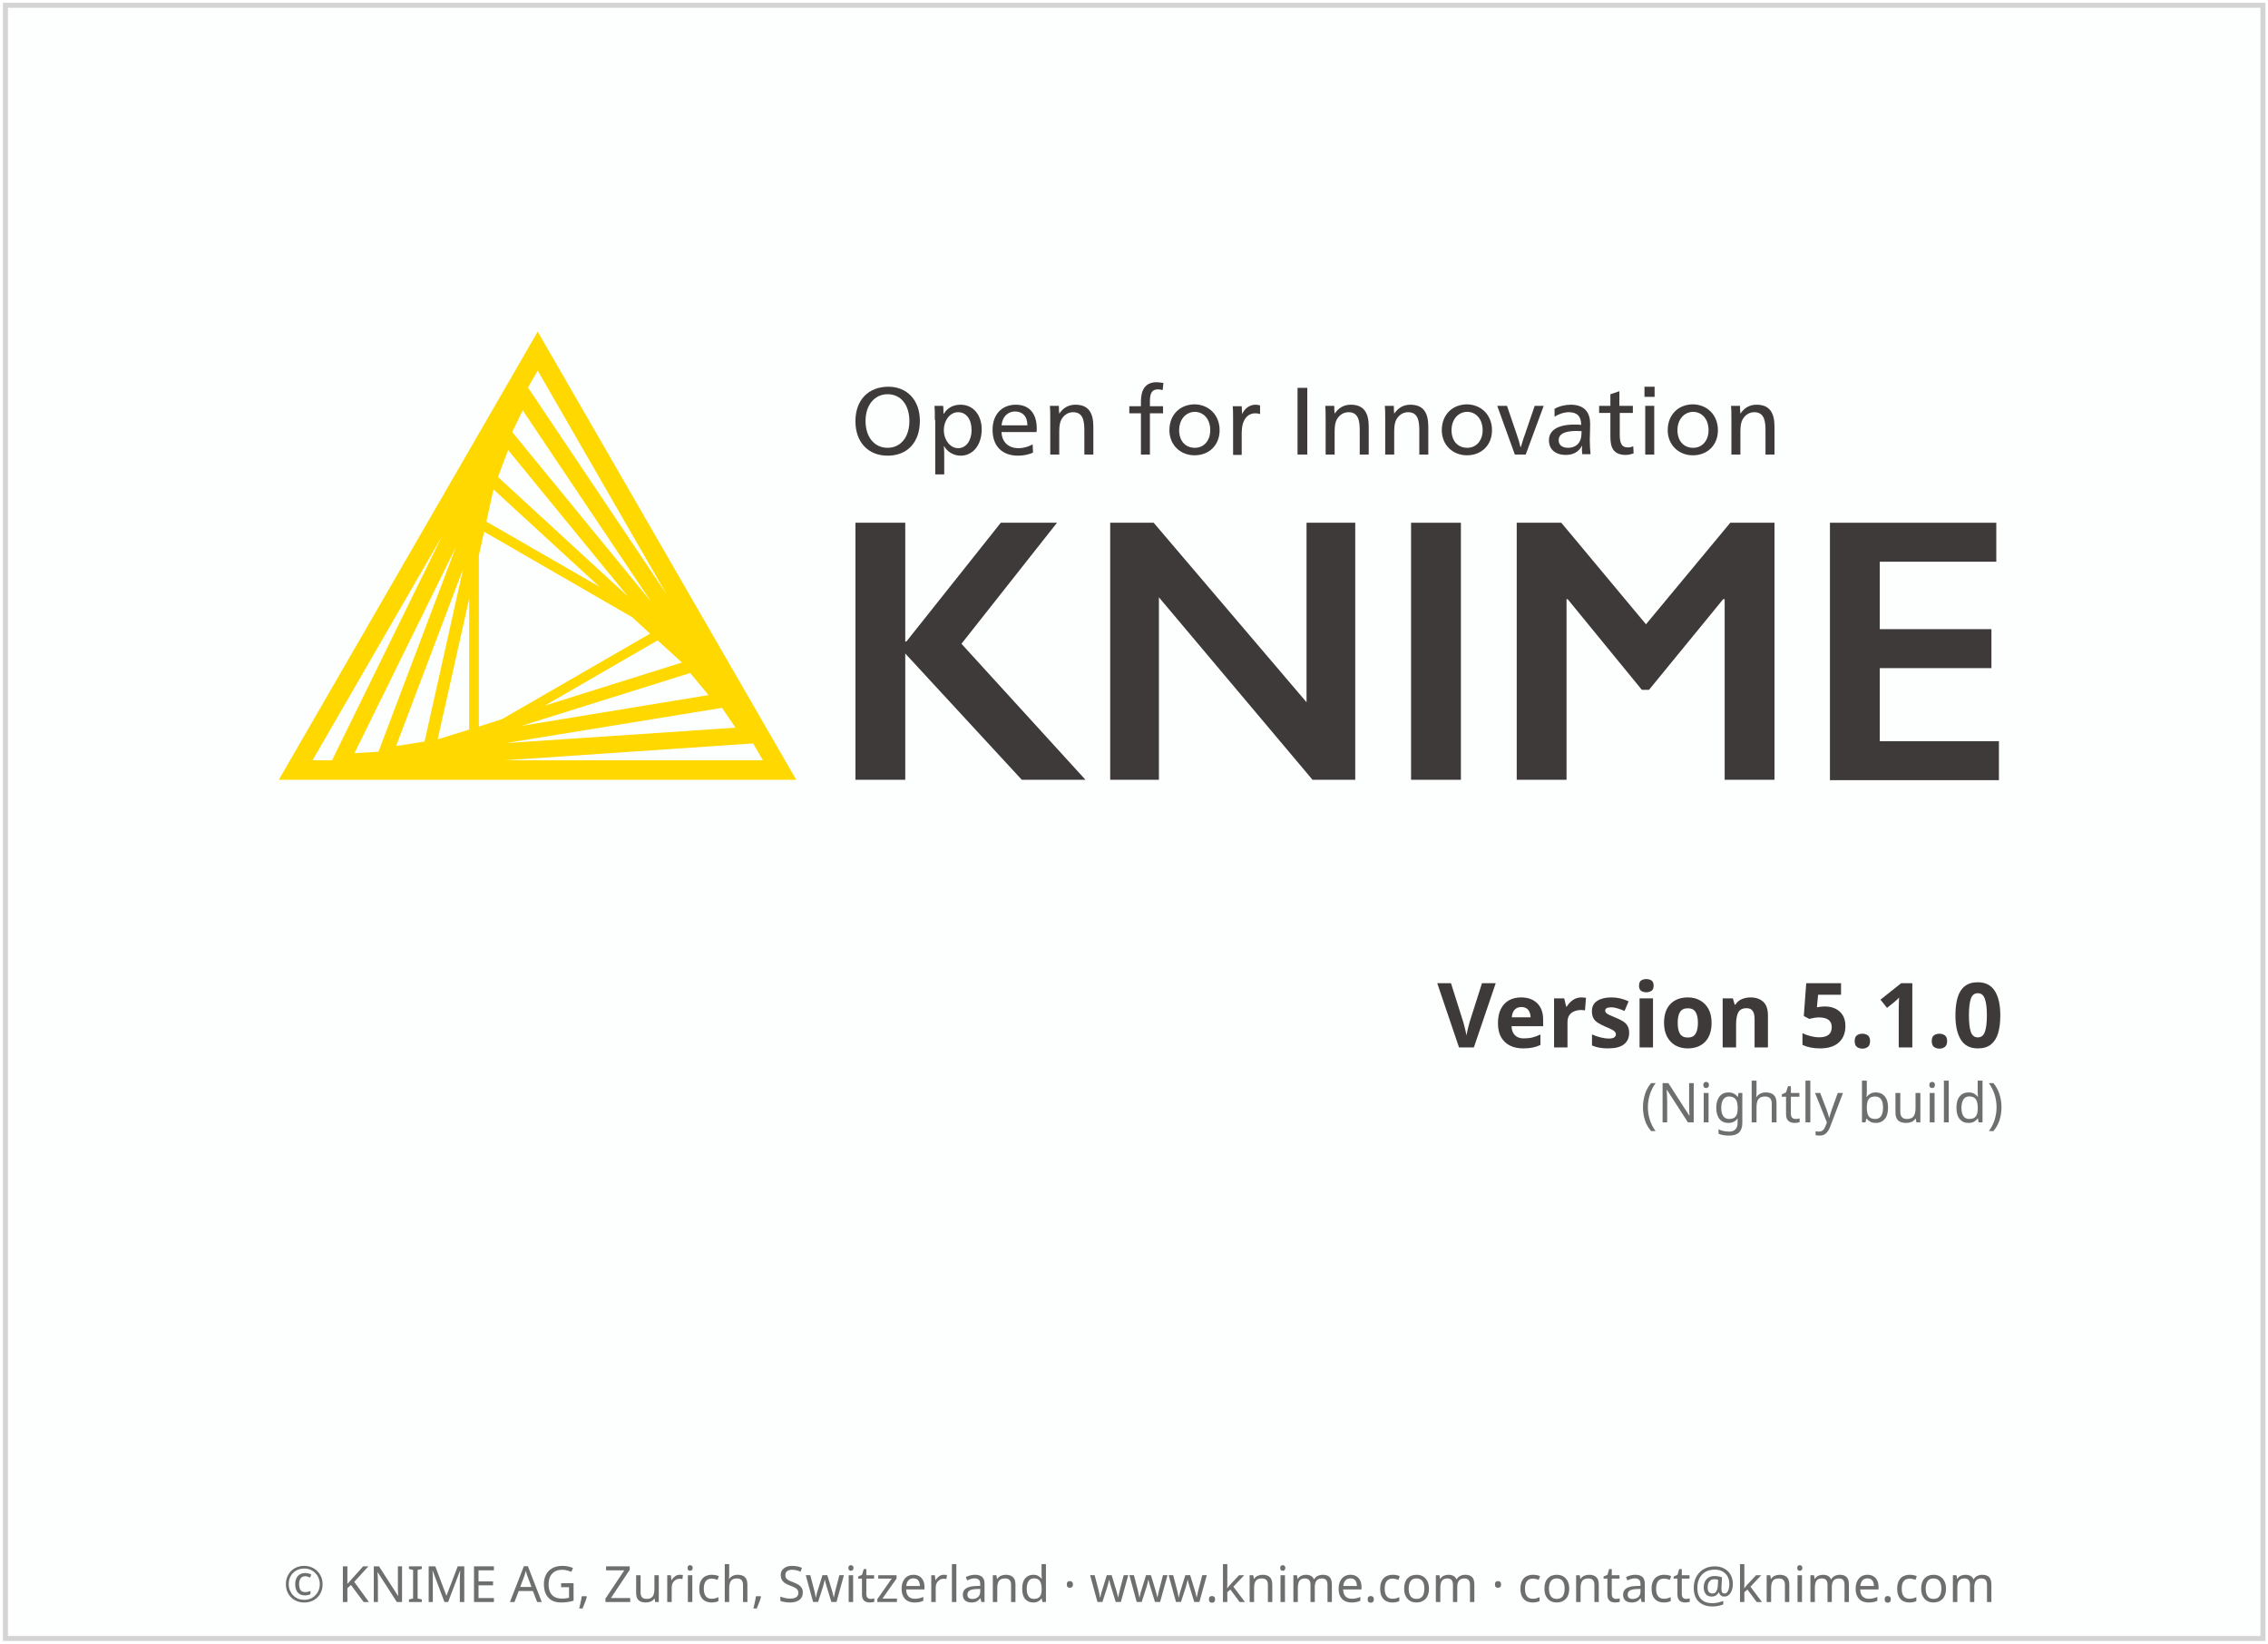
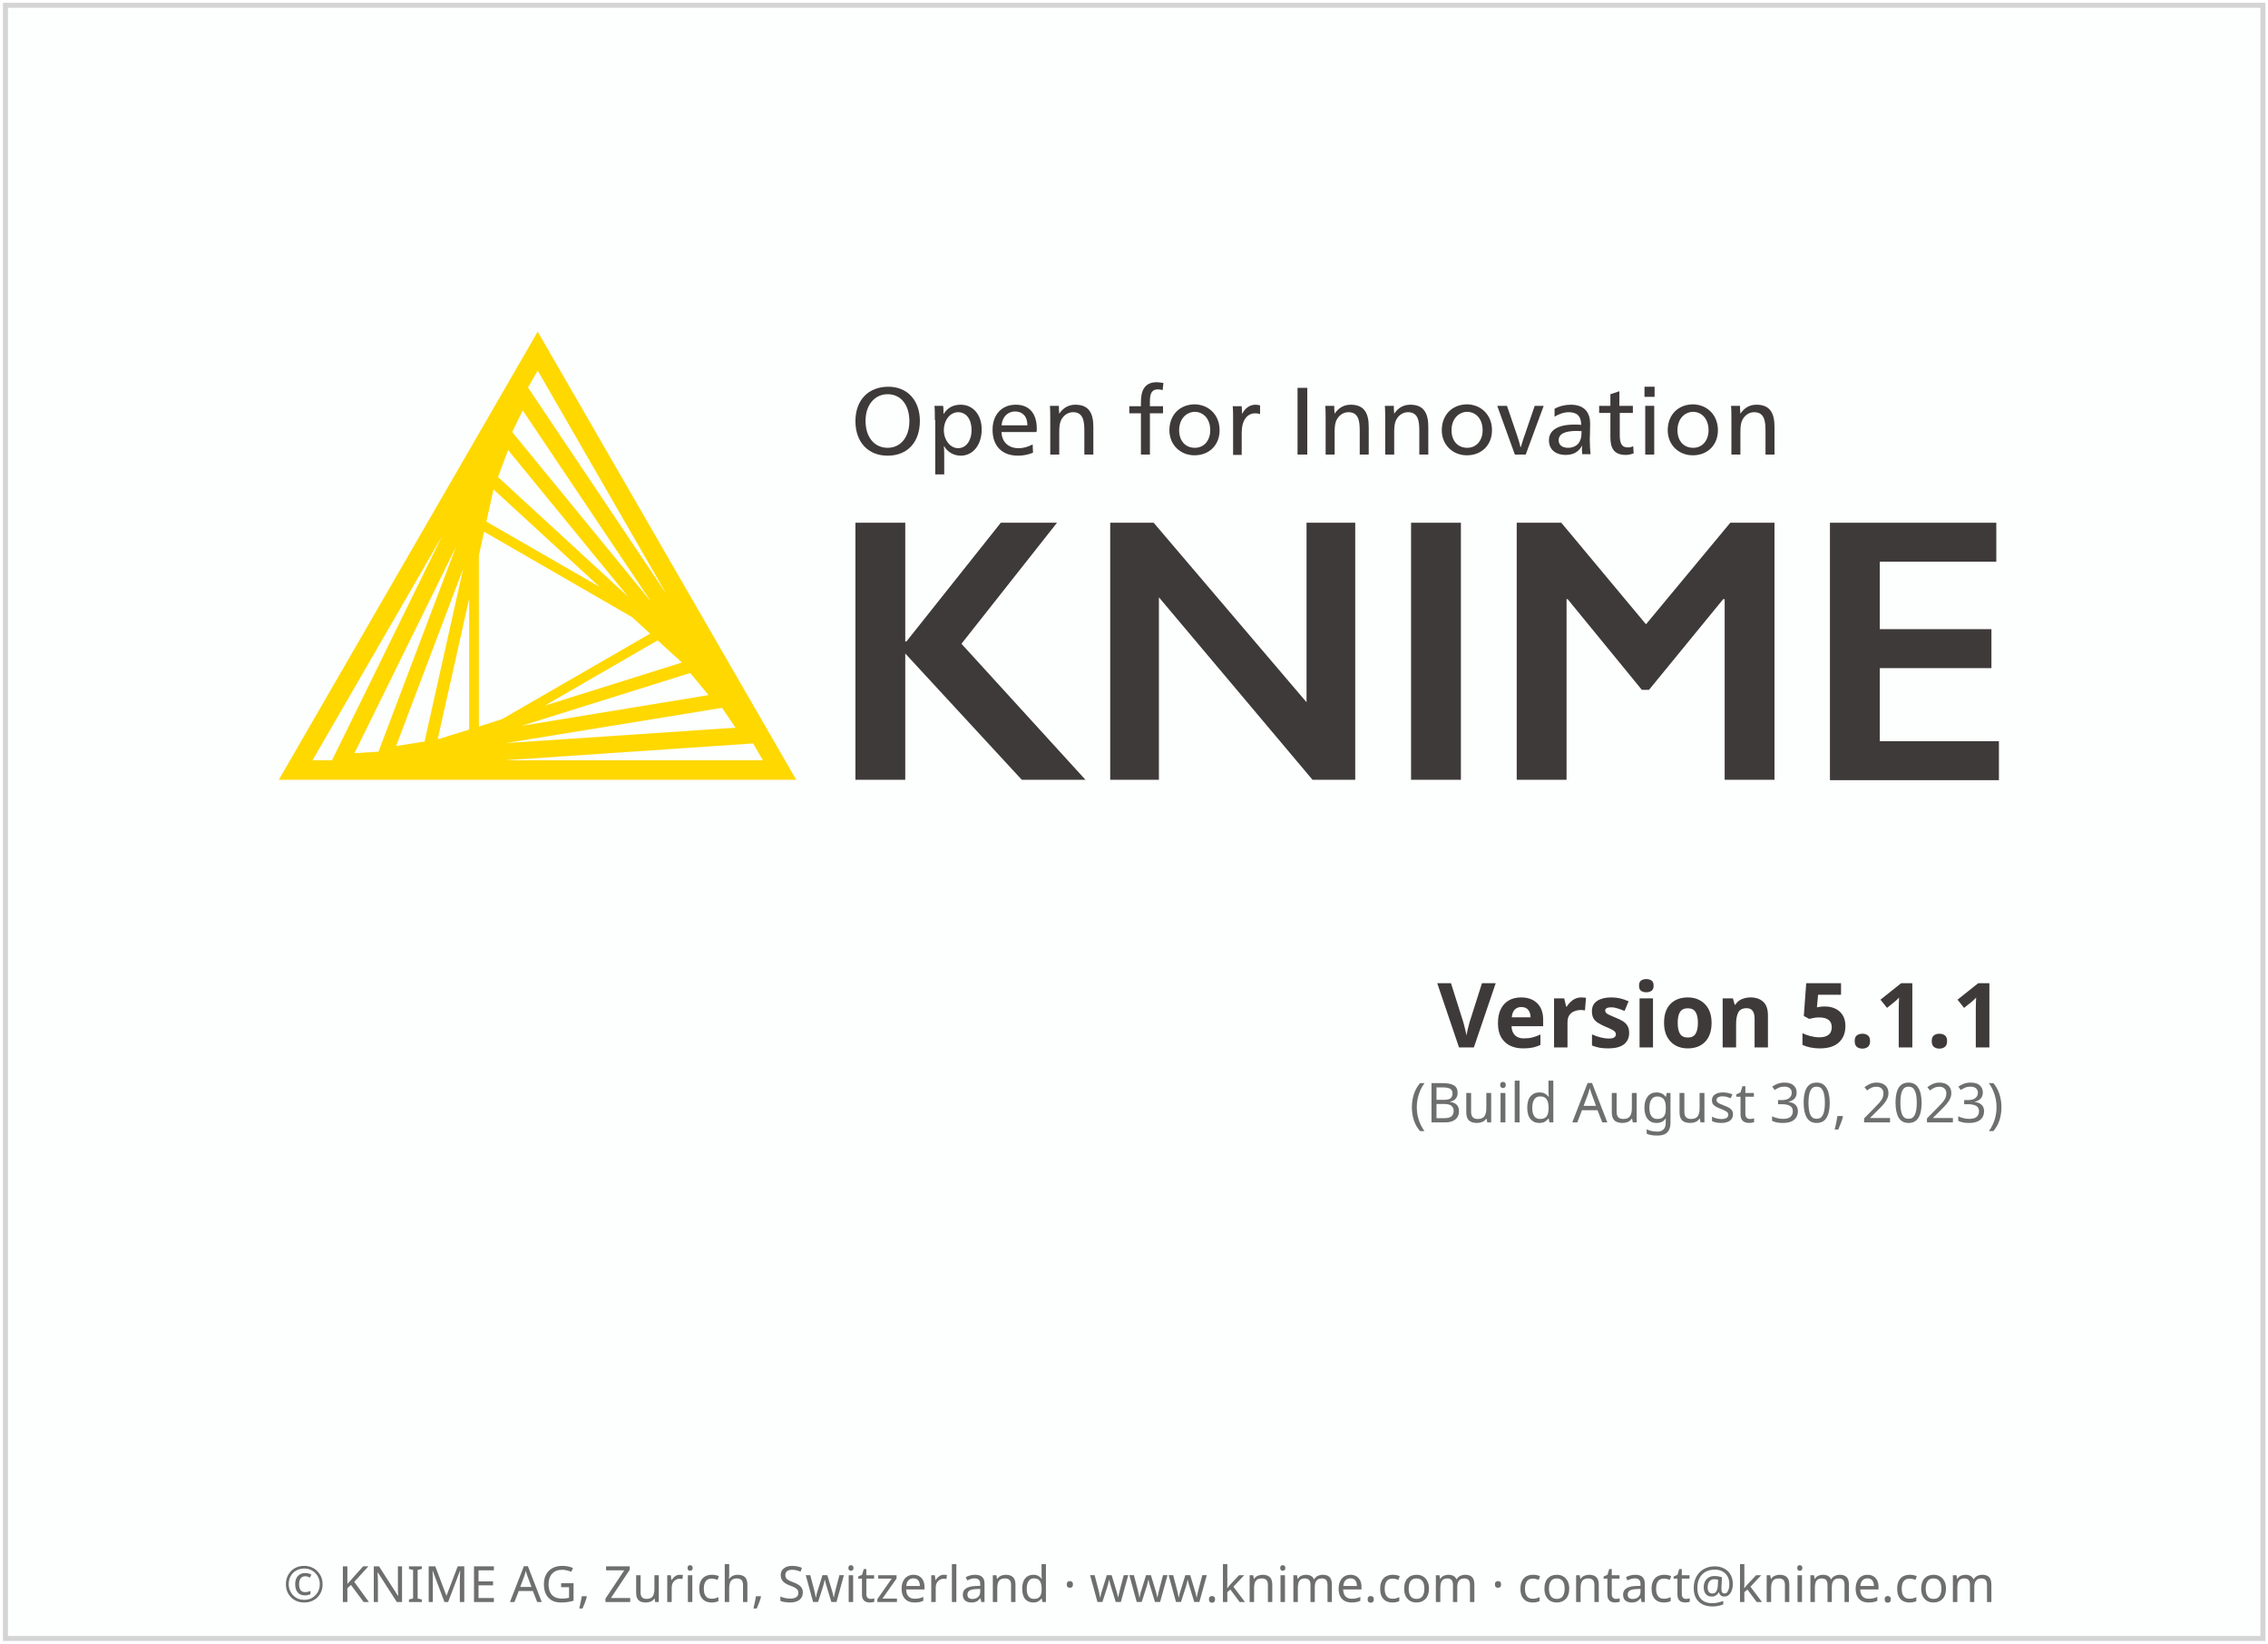
<svg xmlns="http://www.w3.org/2000/svg" height="329" width="454">
  <g transform="translate(1.086609,119.656)">
    <rect height="326.9" style="fill:#FDFEFE;stroke:#D5D4D4;stroke-width:1" width="451.9" x="0" y="-118.6" />
-     <text text-anchor="middle" width="454" style="text-align:center; font-size:10px;fill:#6E6E6E;font-family:sans-serif;" x="227" y="201">© KNIME AG, Zurich, Switzerland · www.knime.com · contact@knime.com</text>
+     <text style="text-align:center; font-size:10px;fill:#6E6E6E;font-family:sans-serif;" text-anchor="middle" width="454" x="227" y="201">© KNIME AG, Zurich, Switzerland · www.knime.com · contact@knime.com</text>
    <text id="KNIME-Version" style="font-size:18px;text-align:end;text-anchor:end;fill:#3E3A39;font-family:sans-serif;font-weight:bold" x="400" y="90">
-       <tspan style="text-align:end;text-anchor:end">Version 5.1.0</tspan>
+       <tspan style="text-align:end;text-anchor:end">Version 5.1.1</tspan>
    </text>
    <text id="KNIME-Builddate" style="font-size:11px;text-align:end;text-anchor:end;fill:#6E6E6E;font-family:sans-serif" x="400" y="105">
-       <tspan style="text-align:end;text-anchor:end">(Nightly build)</tspan>
+       <tspan style="text-align:end;text-anchor:end">(Build August 30, 2023)</tspan>
    </text>
    <g transform="matrix(0.75,0,0,0.75,38,-70)">
      <path class="yellow" d="m 91.4,22.3 -69.1,119.6 138.1,0 -69,-119.6 z m -15.7,105.4 0,-45.7 1.4,-6.3 39.5,22.8 4.8,4.4 -39.5,22.8 -6.2,2 z m 2,-54.7 1.9,-8.6 28.3,26 L 77.7,73 Z m -4.6,55.5 -8.4,2.6 8.4,-37.5 0,34.9 z m 50.3,-23.8 6.5,5.9 -36.6,11.5 30.1,-17.4 z M 80.8,61.1 83.5,53.9 115.5,93 80.8,61.1 Z m -19.6,70.6 -7.6,1.2 17.9,-47.3 -10.3,46.1 z m 70.9,-18.3 4.9,5.9 -49.9,8.2 45,-14.1 z m -47.5,-64.3 2.8,-5.8 34.2,51 -37,-45.2 z m -35.7,85.3 -6.4,0.4 27.1,-55.1 -20.7,54.7 z m 91.7,-11.7 3.6,5.3 -61.3,4.1 57.7,-9.4 z m -14.8,-30.3 -37,-55.2 2.6,-4.5 34.4,59.7 z M 65.8,77 36.5,136.7 31.3,136.7 65.8,77 Z m 16.7,59.7 66.4,-4.5 2.6,4.5 -69,0 z" />
      <g class="masala">
        <g>
          <path d="m 193.4,46.1 c 0,5.7 -3.3,9.3 -8.6,9.3 -5.2,0 -8.6,-3.6 -8.6,-9.2 0,-5.7 3.5,-9.2 8.8,-9.2 5,0 8.4,3.6 8.4,9.1 z m -14.5,0 c 0,4.3 2.3,7.2 5.9,7.2 3.5,0 5.8,-2.9 5.8,-7.1 0,-4.4 -2.3,-7.2 -5.8,-7.2 -3.5,0 -5.9,2.9 -5.9,7.1 z" />
          <path d="m 197.4,45.9 c 0,-1.4 0,-2.8 -0.1,-3.8 l 2.3,0 c 0.1,0.5 0.1,1.4 0.1,2.1 l 0.1,0 c 1,-1.6 2.5,-2.4 4.5,-2.4 3.3,0 5.6,2.7 5.6,6.6 0,4.1 -2.3,7 -5.6,7 -2,0 -3.6,-1.1 -4.4,-2.5 l -0.1,0 c 0.1,0.5 0.1,2.4 0.1,3.2 l 0,4.3 -2.4,0 0,-14.5 z m 2.4,2.7 c 0,2.6 1.7,4.8 3.8,4.8 2.2,0 3.6,-2.1 3.6,-4.8 0,-2.9 -1.4,-4.8 -3.6,-4.8 -2.1,0 -3.8,2.1 -3.8,4.8 z" />
          <path d="m 215.2,49.2 c 0.1,2.6 1.9,4.2 4.5,4.2 1.5,0 2.6,-0.4 3.8,-1 l 0.1,2.2 c -1.2,0.5 -2.5,0.8 -4,0.8 -4.3,0 -6.8,-2.6 -6.8,-6.9 0,-4.1 2.5,-6.7 6.2,-6.7 3.4,0 5.6,2.1 5.6,6.4 0,0.3 0,0.7 -0.1,0.9 l -9.3,0 z m 6.9,-1.9 c 0,-2.5 -1.4,-3.7 -3.3,-3.7 -1.9,0 -3.4,1.4 -3.6,3.7 l 6.9,0 z" />
          <path d="m 230.6,44.2 c 1,-1.5 2.4,-2.4 4.3,-2.4 3.7,0 4.8,2.4 4.8,5.9 l 0,7.4 -2.4,0 0,-6.4 c 0,-2.5 -0.3,-4.9 -3,-4.9 -1.3,0 -2.4,0.7 -3.1,1.9 -0.4,0.7 -0.6,1.7 -0.6,3.2 l 0,6.2 -2.4,0 0,-9.2 c 0,-1.4 0,-2.8 -0.1,-3.8 l 2.4,0 c 0,0.5 0,1.4 0.1,2.1 l 0,0 z" />
          <path d="m 258.2,37.9 c -0.4,-0.1 -0.9,-0.2 -1.2,-0.2 -1.6,0 -2.2,0.9 -2.2,3.2 l 0,1.3 3.5,0 0,1.9 -3.5,0 0,11 -2.4,0 0,-11 -3.1,0 0,-1.9 3.1,0 0,-1.2 c 0,-3.1 1.1,-5.2 4.2,-5.2 0.6,0 1.1,0.1 1.8,0.2 l -0.2,1.9 z" />
          <path d="m 273.4,48.6 c 0,4 -2.8,6.7 -6.7,6.7 -3.8,0 -6.7,-2.8 -6.7,-6.7 0,-4.1 2.8,-6.9 6.8,-6.9 3.8,0.1 6.6,2.9 6.6,6.9 z m -10.8,0 c 0,2.9 1.7,4.7 4.2,4.7 2.4,0 4.1,-1.9 4.1,-4.7 0,-2.9 -1.7,-4.9 -4.2,-4.9 -2.4,0.1 -4.1,2.1 -4.1,4.9 z" />
          <path d="m 279.4,44.3 c 0.7,-1.5 2,-2.5 3.6,-2.5 0.5,0 0.9,0.1 1.2,0.2 l 0,2.3 c -0.3,-0.1 -0.7,-0.2 -1.3,-0.2 -2.2,0 -3.6,1.9 -3.6,5.2 l 0,5.9 -2.3,0 0,-9.2 c 0,-1.4 0,-2.8 -0.1,-3.8 l 2.4,0 c 0,0.5 0.1,1.4 0.1,2.1 l 0,0 z" />
          <path d="m 296.8,55.1 -2.6,0 0,-17.8 2.6,0 0,17.8 z" />
          <path d="m 304.1,44.2 c 1,-1.5 2.4,-2.4 4.3,-2.4 3.7,0 4.8,2.4 4.8,5.9 l 0,7.4 -2.4,0 0,-6.4 c 0,-2.5 -0.3,-4.9 -3,-4.9 -1.3,0 -2.4,0.7 -3.1,1.9 -0.4,0.7 -0.6,1.7 -0.6,3.2 l 0,6.2 -2.4,0 0,-9.2 c 0,-1.4 0,-2.8 -0.1,-3.8 l 2.4,0 c 0,0.5 0,1.4 0.1,2.1 l 0,0 z" />
          <path d="m 320,44.2 c 1,-1.5 2.4,-2.4 4.3,-2.4 3.7,0 4.8,2.4 4.8,5.9 l 0,7.4 -2.4,0 0,-6.4 c 0,-2.5 -0.3,-4.9 -3,-4.9 -1.3,0 -2.4,0.7 -3.1,1.9 -0.4,0.7 -0.6,1.7 -0.6,3.2 l 0,6.2 -2.4,0 0,-9.2 c 0,-1.4 0,-2.8 -0.1,-3.8 l 2.4,0 c 0,0.5 0,1.4 0.1,2.1 l 0,0 z" />
          <path d="m 346.1,48.6 c 0,4 -2.8,6.7 -6.7,6.7 -3.8,0 -6.7,-2.8 -6.7,-6.7 0,-4.1 2.8,-6.9 6.8,-6.9 3.8,0.1 6.6,2.9 6.6,6.9 z m -10.8,0 c 0,2.9 1.7,4.7 4.2,4.7 2.4,0 4.1,-1.9 4.1,-4.7 0,-2.9 -1.7,-4.9 -4.2,-4.9 -2.4,0.1 -4.1,2.1 -4.1,4.9 z" />
          <path d="m 352.8,50 c 0.3,0.8 0.7,2.2 0.9,3.1 l 0.1,0 c 0.3,-0.9 0.7,-2.4 1,-3.1 l 2.7,-7.9 2.4,0 -4.8,13 -2.9,0 -4.7,-13 2.6,0 2.7,7.9 z" />
          <path d="m 362.8,42.9 c 1.2,-0.7 2.8,-1.1 4.3,-1.1 3.8,0 5.2,2.2 5.2,5.1 0,1.7 -0.1,3.7 -0.1,4.2 0,1.4 0.1,3 0.2,3.9 l -2.2,0 c 0,-0.2 -0.1,-0.7 -0.1,-1.1 0,-0.3 0,-0.8 0.1,-1.1 l -0.1,0 c -0.9,1.6 -2.3,2.4 -4.3,2.4 -2.8,0 -4.5,-1.5 -4.5,-3.9 0,-2.7 2.4,-4.2 6.8,-4.2 0.5,0 1.3,0 1.8,0.1 l 0,-0.1 c 0,-2.2 -1.1,-3.3 -3.3,-3.3 -1.3,0 -2.7,0.5 -3.8,1.2 l 0,-2.1 z m 5.9,5.9 c -3.2,0 -4.8,0.8 -4.8,2.5 0,1.3 1,2 2.5,2 1.5,0 2.7,-0.7 3.2,-1.9 0.3,-0.6 0.4,-1.4 0.4,-2.6 -0.2,0.1 -0.7,0 -1.3,0 z" />
          <path d="m 380.2,42.1 3.5,0 0,1.9 -3.5,0 0,5.7 c 0,2.1 0.3,3.5 2.2,3.5 0.5,0 0.9,-0.1 1.4,-0.3 l 0.1,1.9 c -0.6,0.2 -1.3,0.4 -2.1,0.4 -3.3,0 -4.1,-2 -4.1,-4.8 l 0,-6.4 -3,0 0,-1.9 3,0 0,-3.1 2.4,-0.8 0,3.9 z" />
          <path d="m 389.5,39.7 -2.7,0 0,-2.7 2.7,0 0,2.7 z m -0.1,15.4 -2.4,0 0,-13 2.4,0 0,13 z" />
          <path d="m 406.4,48.6 c 0,4 -2.8,6.7 -6.7,6.7 -3.8,0 -6.7,-2.8 -6.7,-6.7 0,-4.1 2.8,-6.9 6.8,-6.9 3.8,0.1 6.6,2.9 6.6,6.9 z m -10.8,0 c 0,2.9 1.7,4.7 4.2,4.7 2.4,0 4.1,-1.9 4.1,-4.7 0,-2.9 -1.7,-4.9 -4.2,-4.9 -2.4,0.1 -4.1,2.1 -4.1,4.9 z" />
          <path d="m 412.4,44.2 c 1,-1.5 2.4,-2.4 4.3,-2.4 3.7,0 4.8,2.4 4.8,5.9 l 0,7.4 -2.4,0 0,-6.4 c 0,-2.5 -0.3,-4.9 -3,-4.9 -1.3,0 -2.4,0.7 -3.1,1.9 -0.4,0.7 -0.6,1.7 -0.6,3.2 l 0,6.2 -2.4,0 0,-9.2 c 0,-1.4 0,-2.8 -0.1,-3.8 l 2.4,0 c 0,0.5 0,1.4 0.1,2.1 l 0,0 z" />
        </g>
        <g>
          <path d="m 189.5,73.3 0,31.7 0.3,0 25.2,-31.7 15,0 -25.5,32.3 33.1,36.3 -17,0 -31.1,-33.7 0,33.7 -13.3,0 0,-68.6 13.3,0 z" />
          <path d="m 255.8,73.3 40.8,47.9 0,-47.9 13,0 0,68.6 -11.4,0 -41,-48.7 0,48.7 -13,0 0,-68.6 11.6,0 z" />
          <path d="m 337.8,73.3 0,68.6 -13.3,0 0,-68.6 13.3,0 z" />
          <path d="m 364.6,73.3 22.6,27.1 22.5,-27.1 11.8,0 0,68.6 -13.3,0 0,-48.2 -0.4,0 -19.8,24.2 -1.9,0 -19.8,-24.2 -0.3,0 0,48.2 -13.3,0 0,-68.6 11.9,0 z" />
          <path d="m 480.7,73.3 0,10.4 -31.1,0 0,18 29.8,0 0,10.4 -29.8,0 0,19.5 31.8,0 0,10.4 -45.1,0 0,-68.7 44.4,0 z" />
        </g>
      </g>
    </g>
  </g>
  <style type="text/css">
	.yellow {
		fill:#FFD800;
	}
	.masala {
		fill:#3E3A39;
	}
</style>
</svg>
